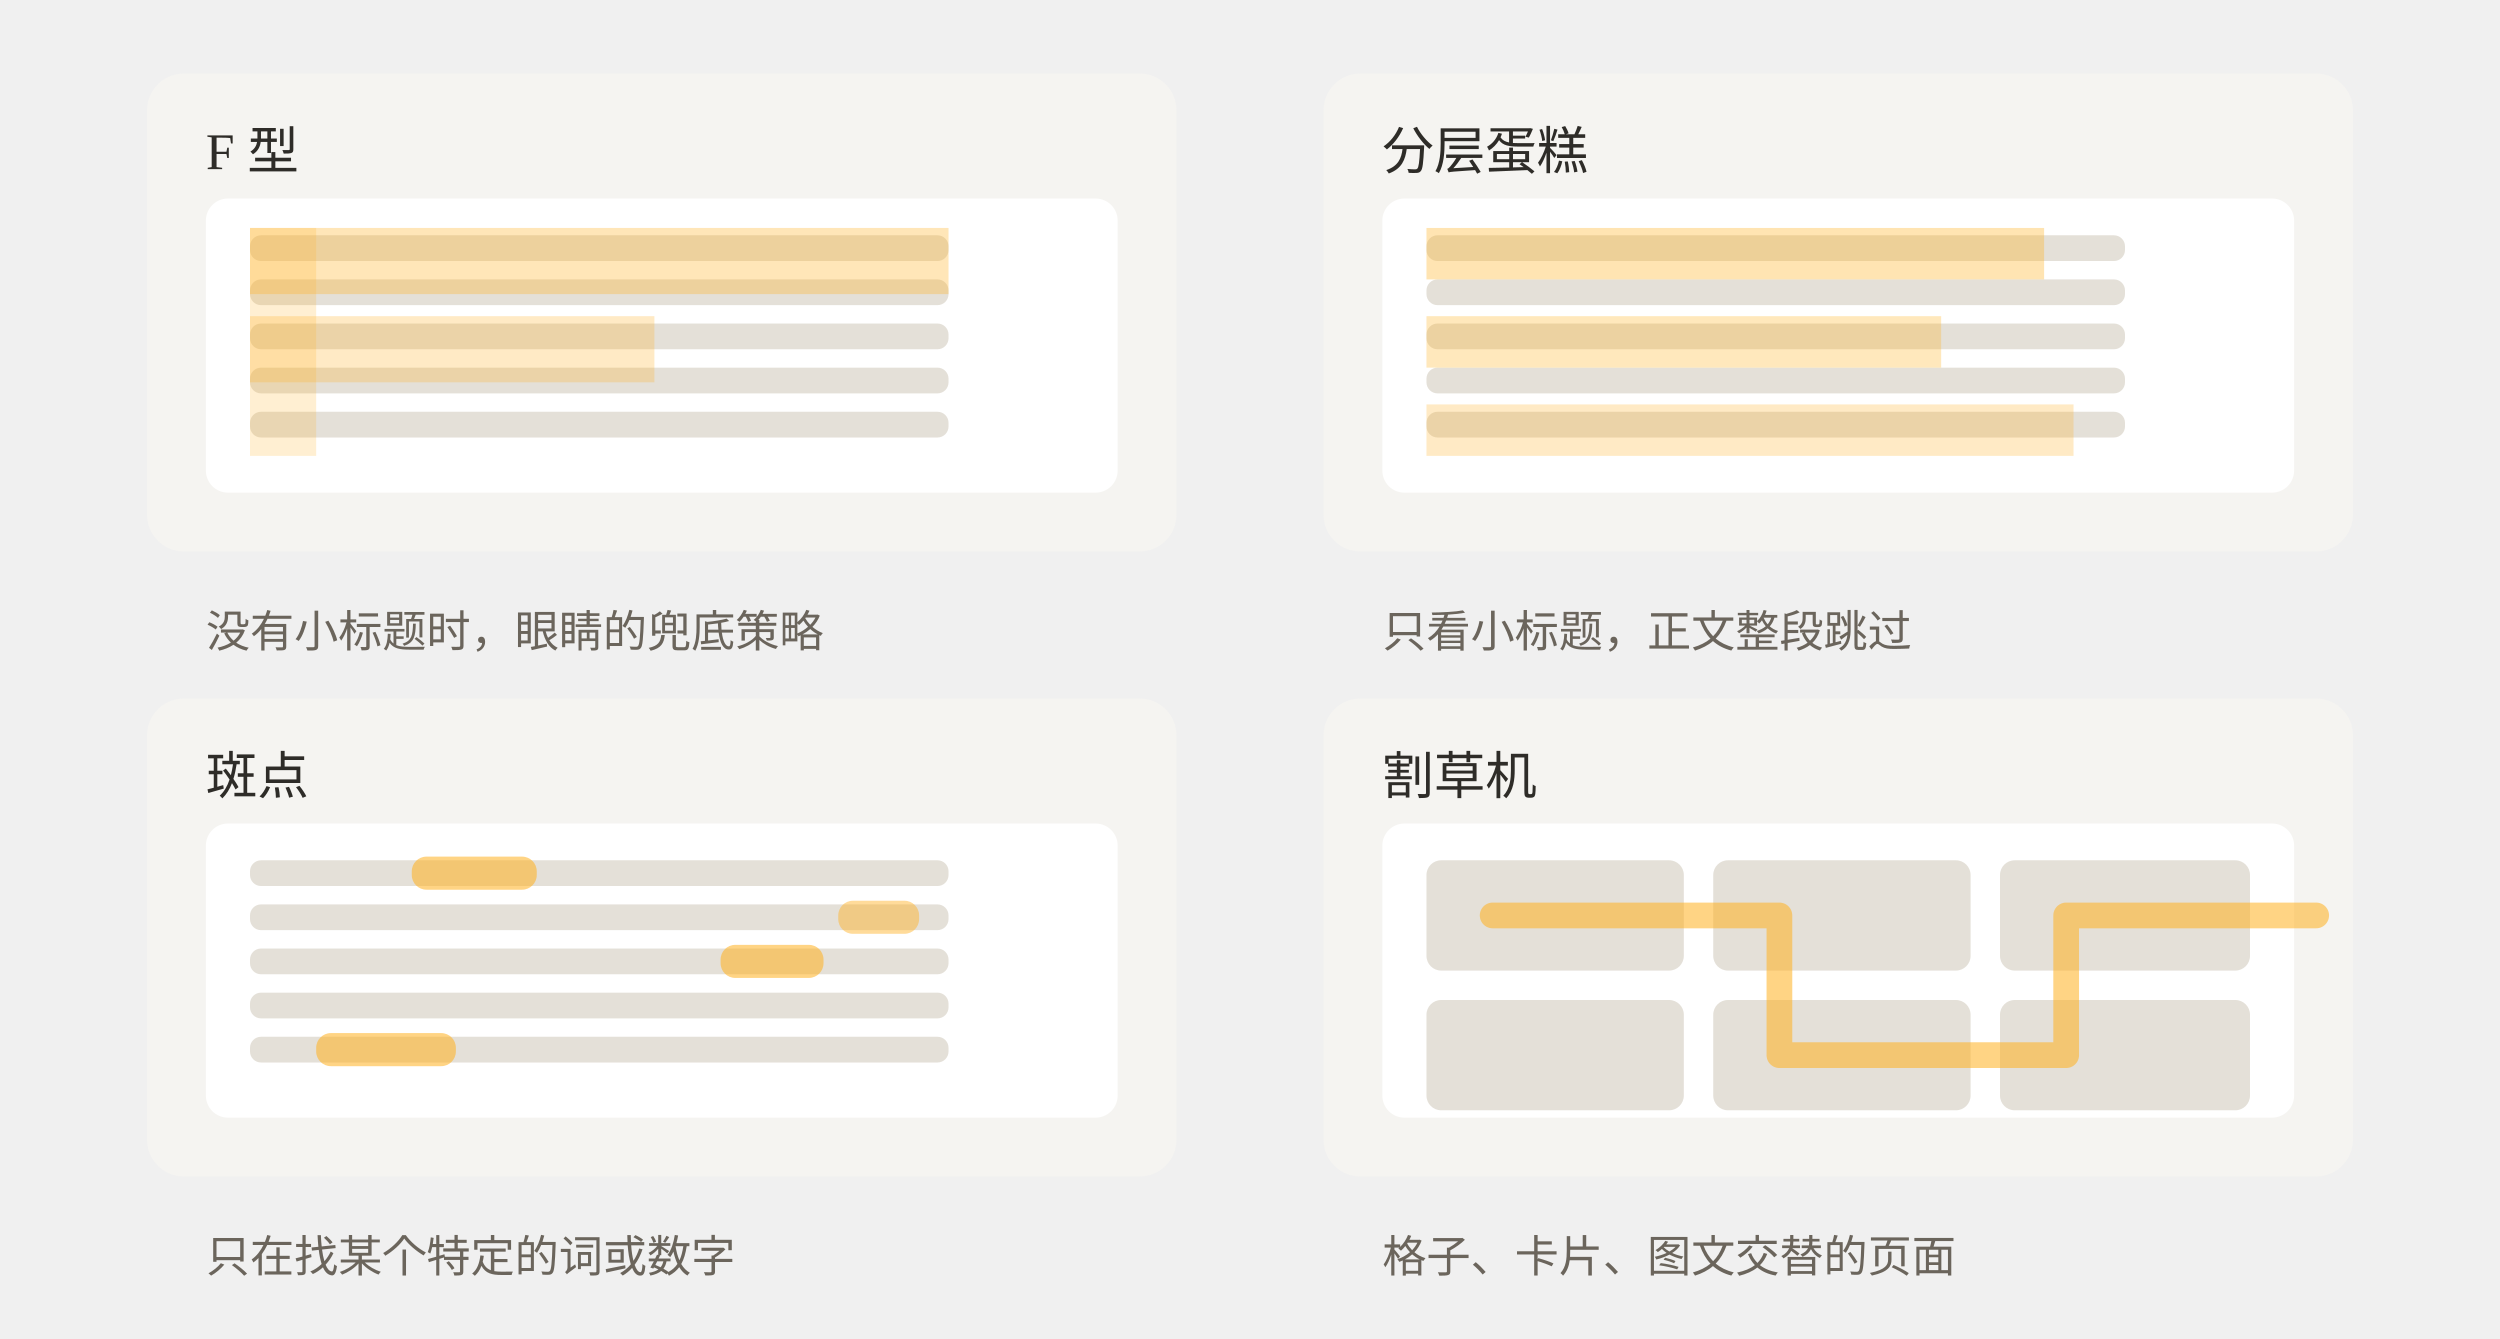
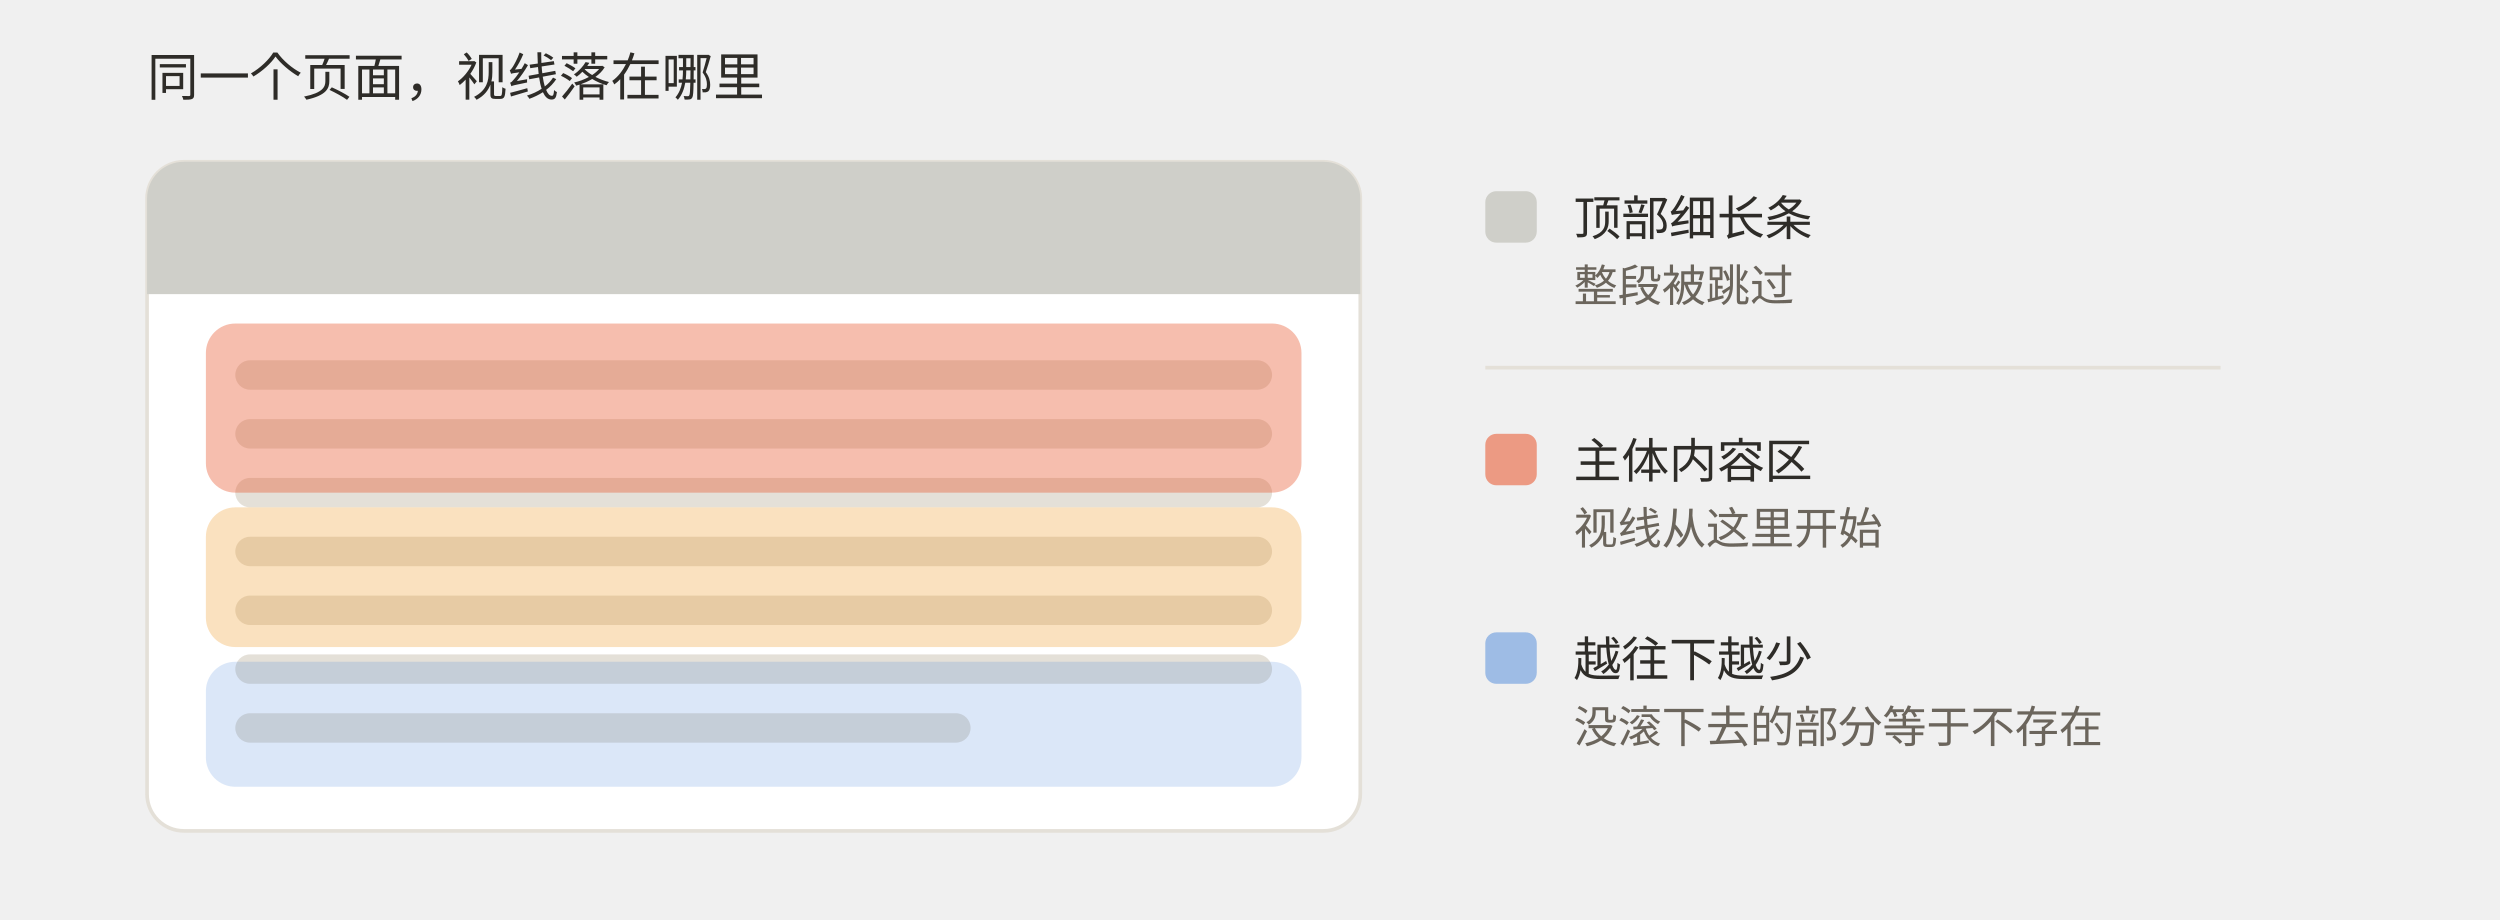
- <svg xmlns="http://www.w3.org/2000/svg" viewBox="0 0 680 364" role="img" width="680" height="364">
-   <rect x="40" y="20" width="280" height="130" rx="10" fill="#F5F4F1" />
-   <text x="56" y="46" font-size="14" font-weight="500" fill="#2E2C28">
-         F 型
-       </text>
-   <rect x="56" y="54" width="248" height="80" rx="6" fill="#FFFFFF" />
-   <rect x="68" y="64" width="190" height="7" rx="3" fill="#E4E0D8" />
-   <rect x="68" y="76" width="190" height="7" rx="3" fill="#E4E0D8" />
-   <rect x="68" y="88" width="190" height="7" rx="3" fill="#E4E0D8" />
-   <rect x="68" y="100" width="190" height="7" rx="3" fill="#E4E0D8" />
-   <rect x="68" y="112" width="190" height="7" rx="3" fill="#E4E0D8" />
-   <rect x="68" y="62" width="190" height="18" fill="#FFB020" fill-opacity="0.32" />
-   <rect x="68" y="86" width="110" height="18" fill="#FFB020" fill-opacity="0.26" />
-   <rect x="68" y="62" width="18" height="62" fill="#FFB020" fill-opacity="0.20" />
-   <text x="56" y="176" font-size="12" fill="#6B655C">
-         没有小标题时，眼睛的兜底策略
-       </text>
-   <rect x="360" y="20" width="280" height="130" rx="10" fill="#F5F4F1" />
-   <text x="376" y="46" font-size="14" font-weight="500" fill="#2E2C28">
-         分层蛋糕
-       </text>
-   <rect x="376" y="54" width="248" height="80" rx="6" fill="#FFFFFF" />
-   <rect x="388" y="64" width="190" height="7" rx="3" fill="#E4E0D8" />
-   <rect x="388" y="76" width="190" height="7" rx="3" fill="#E4E0D8" />
-   <rect x="388" y="88" width="190" height="7" rx="3" fill="#E4E0D8" />
-   <rect x="388" y="100" width="190" height="7" rx="3" fill="#E4E0D8" />
-   <rect x="388" y="112" width="190" height="7" rx="3" fill="#E4E0D8" />
-   <rect x="388" y="62" width="168" height="14" fill="#FFB020" fill-opacity="0.34" />
-   <rect x="388" y="86" width="140" height="14" fill="#FFB020" fill-opacity="0.30" />
-   <rect x="388" y="110" width="176" height="14" fill="#FFB020" fill-opacity="0.26" />
-   <text x="376" y="176" font-size="12" fill="#6B655C">
-         只看小标题，正文整段跳过
-       </text>
-   <g transform="translate(0,20)">
-     <rect x="40" y="170" width="280" height="130" rx="10" fill="#F5F4F1" />
-     <text x="56" y="196" font-size="14" font-weight="500" fill="#2E2C28">
-           斑点
-         </text>
-     <rect x="56" y="204" width="248" height="80" rx="6" fill="#FFFFFF" />
-     <rect x="68" y="214" width="190" height="7" rx="3" fill="#E4E0D8" />
-     <rect x="68" y="226" width="190" height="7" rx="3" fill="#E4E0D8" />
-     <rect x="68" y="238" width="190" height="7" rx="3" fill="#E4E0D8" />
-     <rect x="68" y="250" width="190" height="7" rx="3" fill="#E4E0D8" />
-     <rect x="68" y="262" width="190" height="7" rx="3" fill="#E4E0D8" />
-     <rect x="112" y="213" width="34" height="9" rx="4" fill="#FFB020" fill-opacity="0.55" />
-     <rect x="196" y="237" width="28" height="9" rx="4" fill="#FFB020" fill-opacity="0.55" />
-     <rect x="86" y="261" width="38" height="9" rx="4" fill="#FFB020" fill-opacity="0.55" />
-     <rect x="228" y="225" width="22" height="9" rx="4" fill="#FFB020" fill-opacity="0.45" />
-     <text x="56" y="326" font-size="12" fill="#6B655C">
-           只在找某个特定的词或数字
-         </text>
-     <rect x="360" y="170" width="280" height="130" rx="10" fill="#F5F4F1" />
-     <text x="376" y="196" font-size="14" font-weight="500" fill="#2E2C28">
-           割草机
-         </text>
-     <rect x="376" y="204" width="248" height="80" rx="6" fill="#FFFFFF" />
-     <rect x="388" y="214" width="70" height="30" rx="4" fill="#E4E0D8" />
-     <rect x="466" y="214" width="70" height="30" rx="4" fill="#E4E0D8" />
-     <rect x="544" y="214" width="68" height="30" rx="4" fill="#E4E0D8" />
-     <rect x="388" y="252" width="70" height="30" rx="4" fill="#E4E0D8" />
-     <rect x="466" y="252" width="70" height="30" rx="4" fill="#E4E0D8" />
-     <rect x="544" y="252" width="68" height="30" rx="4" fill="#E4E0D8" />
-     <polyline points="406,229 484,229 484,267 562,267 562,229 630,229" fill="none" stroke="#FFB020" stroke-opacity="0.55" stroke-width="7" stroke-linejoin="round" stroke-linecap="round" />
-     <text x="376" y="326" font-size="12" fill="#6B655C">
-           格子、卡片、图文交替的页面
-         </text>
-   </g>
+ <svg xmlns="http://www.w3.org/2000/svg" viewBox="0 0 680 250" role="img" width="680" height="250">
+   <text x="40" y="26" font-size="14" font-weight="500" fill="#2E2C28">
+     同一个页面，视线落在哪里
+   </text>
+   <rect x="40" y="44" width="330" height="182" rx="10" fill="#FFFFFF" stroke="#E4E0D8" />
+   <path d="M40,54 a10,10 0 0 1 10,-10 h310 a10,10 0 0 1 10,10 v26 h-330 z" fill="#CFCFC9" />
+   <rect x="64" y="98" width="282" height="8" rx="4" fill="#E4E0D8" />
+   <rect x="64" y="114" width="282" height="8" rx="4" fill="#E4E0D8" />
+   <rect x="64" y="130" width="282" height="8" rx="4" fill="#E4E0D8" />
+   <rect x="64" y="146" width="282" height="8" rx="4" fill="#E4E0D8" />
+   <rect x="64" y="162" width="282" height="8" rx="4" fill="#E4E0D8" />
+   <rect x="64" y="178" width="282" height="8" rx="4" fill="#E4E0D8" />
+   <rect x="64" y="194" width="200" height="8" rx="4" fill="#E4E0D8" />
+   <rect x="56" y="88" width="298" height="46" rx="8" fill="#E8542A" fill-opacity="0.38" />
+   <rect x="56" y="138" width="298" height="38" rx="8" fill="#EF9A2A" fill-opacity="0.30" />
+   <rect x="56" y="180" width="298" height="34" rx="8" fill="#3B7DD8" fill-opacity="0.18" />
+   <rect x="404" y="52" width="14" height="14" rx="3" fill="#CFCFC9" />
+   <text x="428" y="64" font-size="13" fill="#2E2C28">
+     顶部细长条
+   </text>
+   <text x="428" y="82" font-size="12" fill="#6B655C">
+     整段被跳过
+   </text>
+   <line x1="404" y1="100" x2="604" y2="100" stroke="#E4E0D8" stroke-width="1" />
+   <rect x="404" y="118" width="14" height="14" rx="3" fill="#E8542A" fill-opacity="0.55" />
+   <text x="428" y="130" font-size="13" fill="#2E2C28">
+     主体内容区
+   </text>
+   <text x="428" y="148" font-size="12" fill="#6B655C">
+     视线从这里开始
+   </text>
+   <rect x="404" y="172" width="14" height="14" rx="3" fill="#3B7DD8" fill-opacity="0.45" />
+   <text x="428" y="184" font-size="13" fill="#2E2C28">
+     越往下越少
+   </text>
+   <text x="428" y="202" font-size="12" fill="#6B655C">
+     没滚下去的部分等于不存在
+   </text>
</svg>
